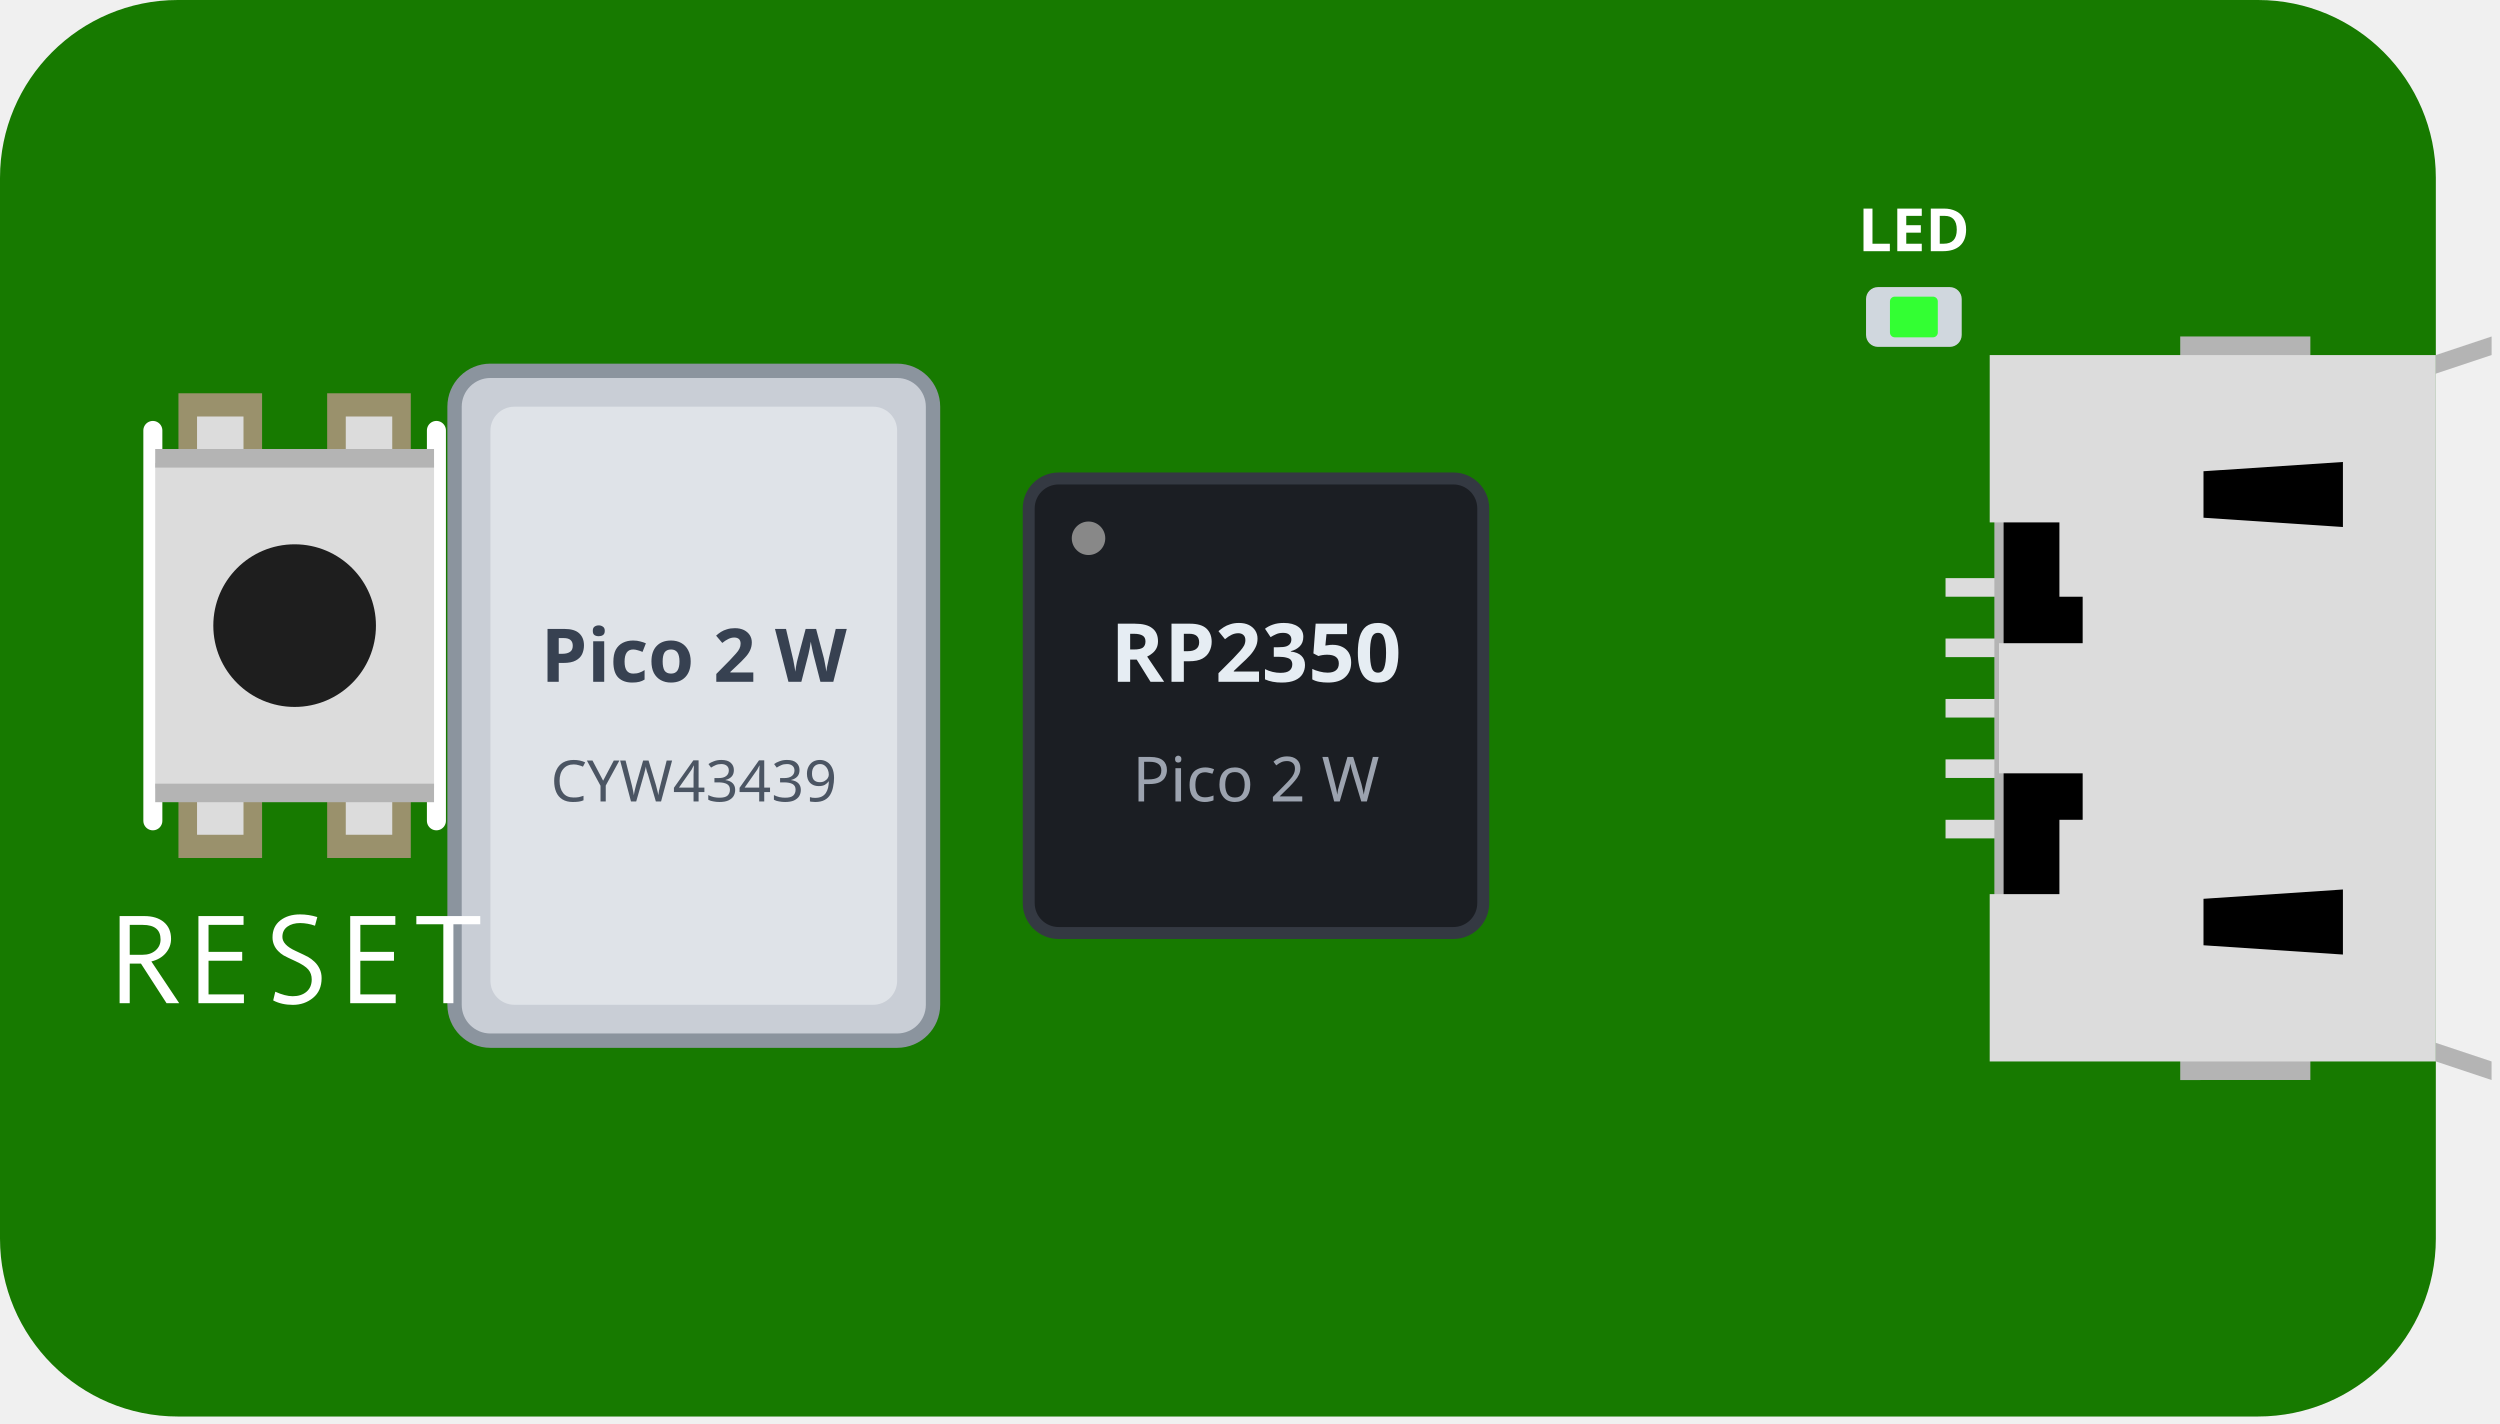
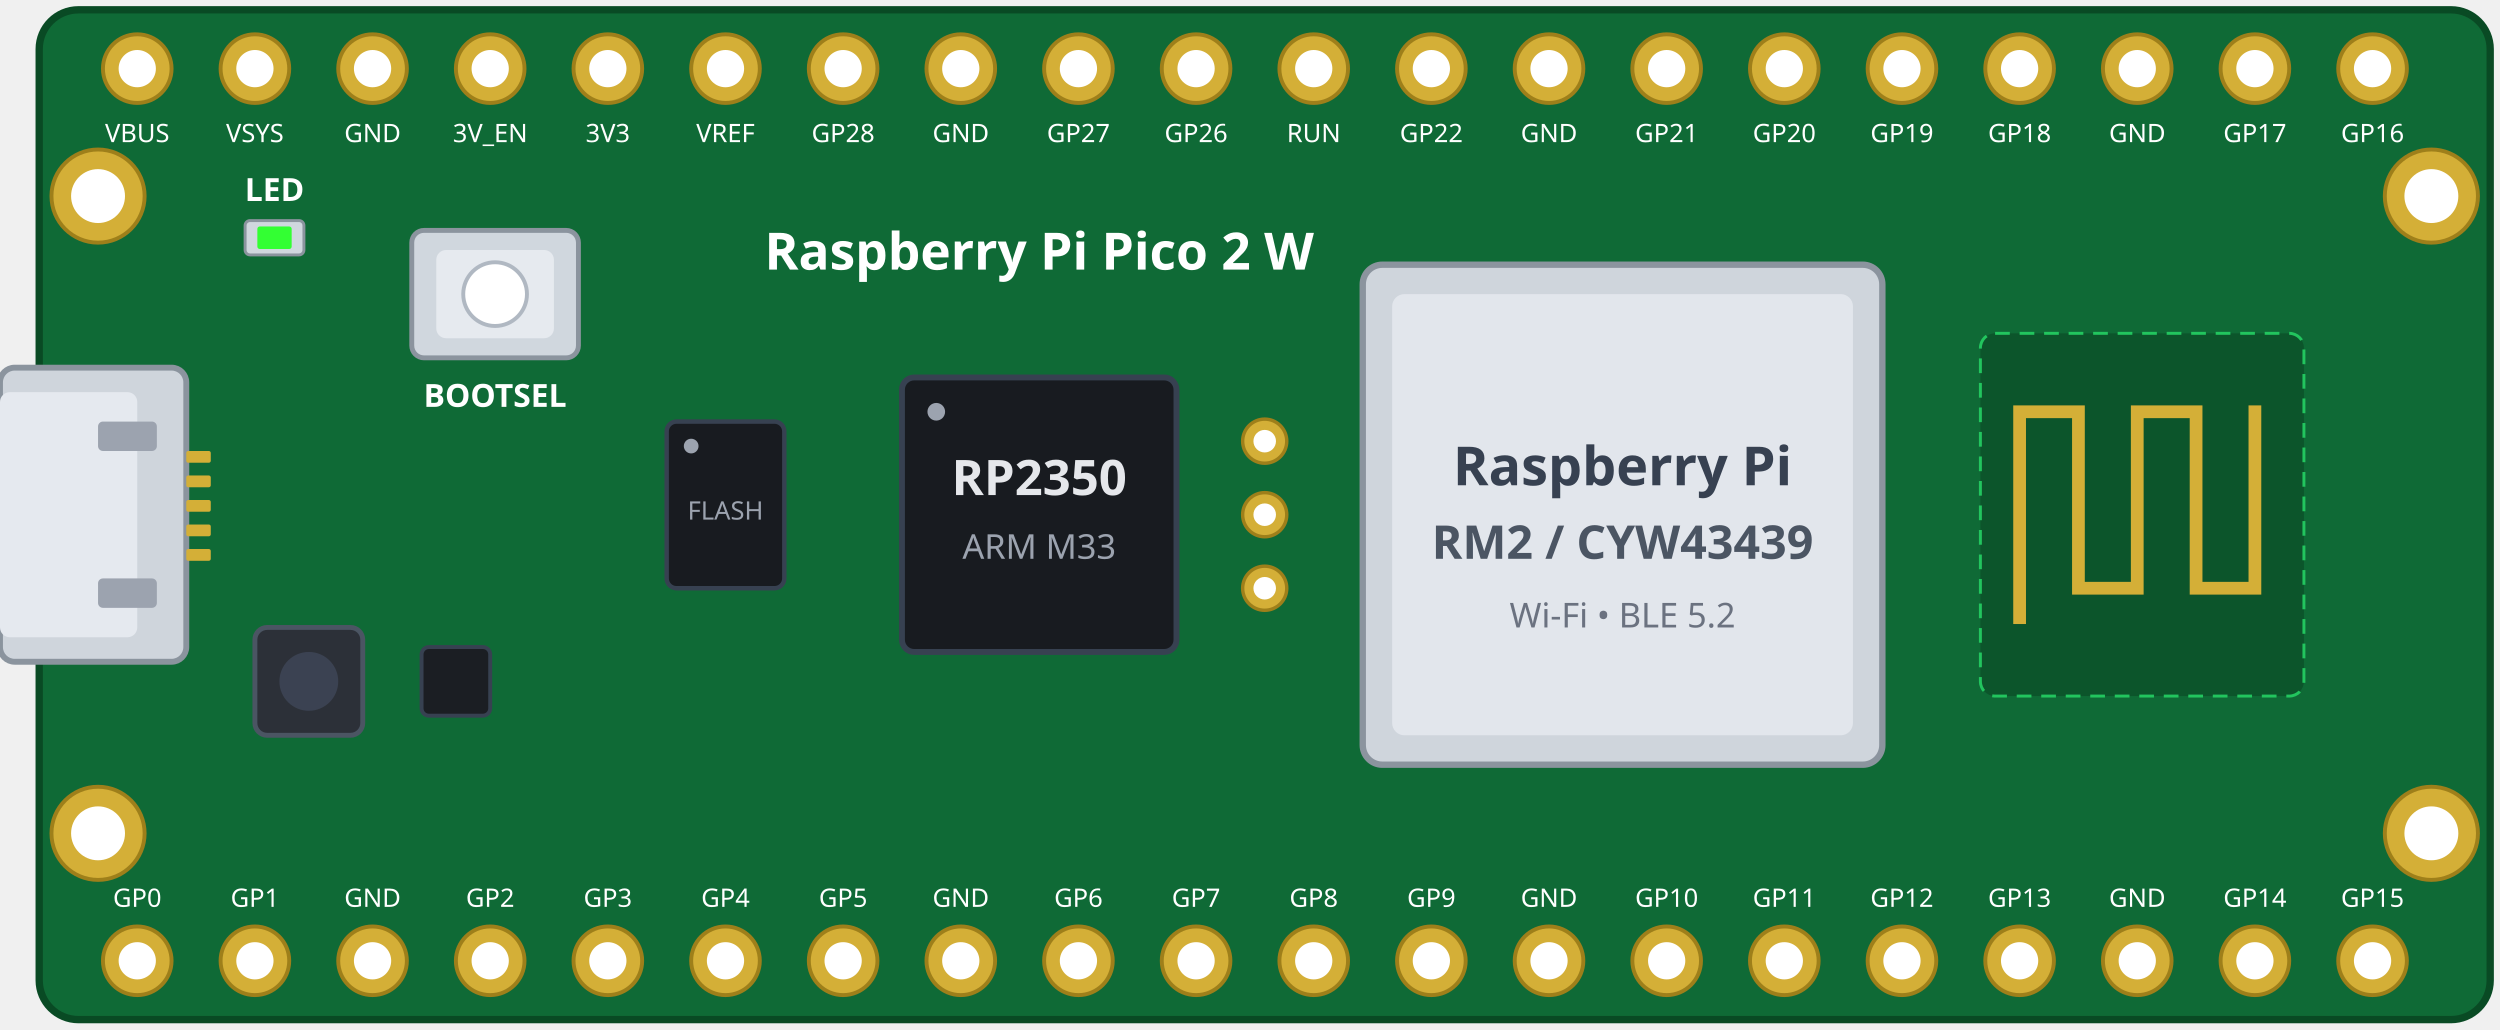
- <svg xmlns="http://www.w3.org/2000/svg" viewBox="0 0 209 119" fill-rule="evenodd" clip-rule="evenodd" stroke-linecap="round">
-   <path d="M203.636 14.872C203.636 6.664 196.973 0 188.764 0H14.871C6.663 0 0 6.664 0 14.872v88.676c0 8.208 6.663 14.872 14.871 14.872h173.893c8.209 0 14.872-6.664 14.872-14.872V14.872z" fill="#177a00" />
-   <rect x="38" y="31" width="40" height="56" rx="3" fill="#c9ced6" stroke="#8b949e" stroke-width="1.2" />
-   <rect x="41" y="34" width="34" height="50" rx="2" fill="#dfe3e8" />
-   <text x="58" y="57" font-family="sans-serif" font-weight="bold" font-size="6.2" fill="#374151" text-anchor="middle">Pico 2 W</text>
-   <text x="58" y="67" font-family="sans-serif" font-size="4.8" fill="#4b5563" text-anchor="middle">CYW43439</text>
-   <rect x="86" y="40" width="38" height="38" rx="2.5" fill="#1b1e23" stroke="#343942" stroke-width="1" />
-   <circle cx="91" cy="45" r="1.4" fill="#888" />
-   <text x="105" y="57" font-family="sans-serif" font-weight="bold" font-size="6.8" fill="#e6edf3" text-anchor="middle">RP2350</text>
-   <text x="105" y="67" font-family="sans-serif" font-size="5.2" fill="#9ca3af" text-anchor="middle">Pico 2 W</text>
-   <rect x="156" y="24" width="8" height="5" rx="1" fill="#d0d7de" />
-   <rect x="158" y="24.8" width="4" height="3.4" rx="0.4" fill="#33ff33" />
-   <text x="160" y="21" font-family="sans-serif" font-weight="bold" font-size="5" fill="#ffffff" text-anchor="middle">LED</text>
-   <path d="M36.484 35.984V68.62m-23.706 0V35.985" fill="none" stroke="#fff" stroke-width="1.59" />
-   <path d="M34.343 64.735v6.993H27.35v-6.993h6.993zm0-31.859v6.993H27.35v-6.993h6.993zM21.91 64.735v6.993h-6.992v-6.993h6.992zm0-31.859v6.993h-6.992v-6.993h6.992zm1.773 20.844c2.131-.001 3.885-1.754 3.886-3.885-.001-2.131-1.755-3.884-3.886-3.885a3.905 3.905 0 00-3.885 3.885 3.905 3.905 0 003.885 3.885z" fill="#9a916c" />
-   <path d="M28.907 65.9v3.886h3.884V65.9h3.495V38.703h-3.495V34.82h-3.884v3.884h-8.55V34.82h-3.884v3.884h-3.498v27.198h3.498v3.885h3.884V65.9h8.55z" fill="#dcdcdc" fill-rule="nonzero" />
-   <circle cx="52.302" cy="-24.631" r="6.798" fill="#1e1e1e" transform="rotate(90)" />
-   <path d="M36.286 37.538v1.554H12.975v-1.554h23.311zm0 27.974v1.554H12.975v-1.554h23.311zM182.266 90.291V28.13h10.88v62.16l-10.88.001z" fill="#b4b4b4" />
-   <path d="M162.647 59.987v-1.554h9.325v1.554h-9.325zm0-5.052v-1.554h9.325v1.554h-9.325zm0-5.049v-1.554h9.325v1.554h-9.325zm0 15.151v-1.555h9.325v1.555h-9.325zm0 5.052v-1.555h9.325v1.555h-9.325z" fill="#dcdcdc" />
-   <path d="M166.729 78.636V39.785h1.943v38.85l-1.943.001z" fill="#b4b4b4" />
-   <path d="M167.502 78.636V39.785h8.157v38.85l-8.157.001z" />
-   <path d="M172.167 43.669v6.217h1.944v3.884h-6.996v10.88h6.996v3.884h-1.944v6.217h-5.828v13.986h37.297V29.683H166.34V43.67h5.828l-.001-.001z" fill="#dcdcdc" fill-rule="nonzero" />
-   <path d="M195.868 79.8l-11.656-.775V75.14l11.656-.779V79.8zm0-35.742l-11.656-.776v-3.887l11.656-.775v5.438z" fill-rule="nonzero" />
-   <path d="M208.296 85.629l-4.66 1.554V31.237l4.663 1.555-.003 52.837z" fill="#f0f0f0" fill-rule="nonzero" />
-   <path d="M208.296 90.291l-4.66-1.554v-1.554l4.66 1.554v1.554zm.003-60.608l-4.663 1.554v-1.554l4.663-1.554v1.554z" fill="#b4b4b4" fill-rule="nonzero" />
-   <path d="M14.982 83.868h-1.059l-2.137-3.31h-.94v3.31H10v-7.285h2.06c.691 0 1.238.168 1.639.504.4.336.601.803.601 1.402 0 .443-.146.838-.438 1.184-.293.346-.696.58-1.208.705l2.328 3.49zm-4.136-4.048h1.069c.448 0 .81-.12 1.09-.364.279-.242.418-.548.418-.916 0-.813-.496-1.219-1.487-1.219h-1.09v2.499zm9.546 4.048h-3.804v-7.285h3.773v.738h-2.927v2.257h2.814v.738h-2.814v2.813h2.958v.739zm5.942-6.478a3.815 3.815 0 00-1.233-.223c-.44 0-.8.1-1.077.301-.277.202-.416.488-.416.86 0 .44.363.828 1.09 1.162.537.248.892.42 1.066.516.174.097.35.229.529.397.179.17.322.368.43.597.11.229.164.486.164.772 0 .709-.239 1.259-.716 1.649-.476.391-1.038.586-1.685.586-.627 0-1.176-.123-1.647-.372l.175-.728c.555.251 1.038.377 1.452.377.481 0 .867-.125 1.158-.374.29-.25.436-.593.436-1.03 0-.323-.094-.598-.283-.823-.19-.226-.539-.455-1.048-.69-.523-.24-.862-.405-1.015-.492a2.166 2.166 0 01-.456-.364 1.594 1.594 0 01-.475-1.152c0-.602.216-1.072.65-1.41.433-.336.982-.505 1.647-.505.485 0 .967.074 1.446.222l-.192.723v.001zm6.748 6.478h-3.805v-7.285h3.774v.738h-2.927v2.257h2.813v.738h-2.813v2.813h2.958v.739zm7.068-6.598h-2.246v6.598h-.842V77.27h-2.256v-.687h5.344v.687z" fill="#fff" fill-rule="nonzero" />
+ <svg xmlns="http://www.w3.org/2000/svg" viewBox="0 0 510 210" width="510" height="210">
+   <rect x="8" y="2" width="500" height="206" rx="8" fill="#0f6a36" stroke="#094a24" stroke-width="1.5" />
+   <g>
+     <circle cx="20" cy="40" r="9.5" fill="#d4af37" stroke="#9e7f1a" stroke-width="0.8" />
+     <circle cx="20" cy="40" r="5.5" fill="#ffffff" />
+     <circle cx="20" cy="170" r="9.5" fill="#d4af37" stroke="#9e7f1a" stroke-width="0.8" />
+     <circle cx="20" cy="170" r="5.5" fill="#ffffff" />
+     <circle cx="496" cy="40" r="9.5" fill="#d4af37" stroke="#9e7f1a" stroke-width="0.8" />
+     <circle cx="496" cy="40" r="5.5" fill="#ffffff" />
+     <circle cx="496" cy="170" r="9.5" fill="#d4af37" stroke="#9e7f1a" stroke-width="0.8" />
+     <circle cx="496" cy="170" r="5.5" fill="#ffffff" />
+   </g>
+   <rect x="0" y="75" width="38" height="60" rx="3" fill="#cfd5dc" stroke="#8b949e" stroke-width="1.2" />
+   <rect x="0" y="80" width="28" height="50" rx="2" fill="#e5e9ef" />
+   <rect x="20" y="86" width="12" height="6" rx="1" fill="#9ca3af" />
+   <rect x="20" y="118" width="12" height="6" rx="1" fill="#9ca3af" />
+   <g fill="#d4af37">
+     <rect x="38" y="92" width="5" height="2.4" rx="0.4" />
+     <rect x="38" y="97" width="5" height="2.4" rx="0.4" />
+     <rect x="38" y="102" width="5" height="2.4" rx="0.4" />
+     <rect x="38" y="107" width="5" height="2.4" rx="0.4" />
+     <rect x="38" y="112" width="5" height="2.4" rx="0.4" />
+   </g>
+   <rect x="50" y="45" width="12" height="7" rx="1" fill="#d0d7de" stroke="#8b949e" stroke-width="0.6" />
+   <rect x="52.5" y="46.2" width="7" height="4.6" rx="0.5" fill="#33ff33" />
+   <text x="56" y="41" font-family="sans-serif" font-weight="bold" font-size="6.5" fill="#ffffff" text-anchor="middle">LED</text>
+   <rect x="84" y="47" width="34" height="26" rx="2.5" fill="#d0d7de" stroke="#8b949e" stroke-width="1" />
+   <rect x="89" y="51" width="24" height="18" rx="2" fill="#e6eaef" />
+   <circle cx="101" cy="60" r="6.5" fill="#ffffff" stroke="#b0b8c2" stroke-width="0.8" />
+   <text x="101" y="83" font-family="sans-serif" font-weight="bold" font-size="6.5" fill="#ffffff" text-anchor="middle">BOOTSEL</text>
+   <rect x="52" y="128" width="22" height="22" rx="2.5" fill="#2c3038" stroke="#4b5563" stroke-width="1" />
+   <circle cx="63" cy="139" r="6" fill="#3b4252" />
+   <rect x="86" y="132" width="14" height="14" rx="1.5" fill="#1b1e23" stroke="#374151" stroke-width="0.8" />
+   <rect x="136" y="86" width="24" height="34" rx="2" fill="#181b20" stroke="#374151" stroke-width="0.9" />
+   <circle cx="141" cy="91" r="1.5" fill="#9ca3af" />
+   <text x="148" y="106" font-family="sans-serif" font-size="5.2" fill="#9ca3af" text-anchor="middle">FLASH</text>
+   <g>
+     <rect x="184" y="77" width="56" height="56" rx="2.5" fill="#181b20" stroke="#374151" stroke-width="1.2" />
+     <circle cx="191" cy="84" r="1.8" fill="#9ca3af" />
+     <text x="212" y="101" font-family="sans-serif" font-weight="bold" font-size="10" fill="#e5e7eb" text-anchor="middle">RP2350</text>
+     <text x="212" y="114" font-family="sans-serif" font-size="7" fill="#9ca3af" text-anchor="middle">ARM M33</text>
+   </g>
+   <g>
+     <rect x="278" y="54" width="106" height="102" rx="4" fill="#cfd5dc" stroke="#8b949e" stroke-width="1.3" />
+     <rect x="284" y="60" width="94" height="90" rx="2.5" fill="#e2e6ec" />
+     <text x="331" y="99" font-family="sans-serif" font-weight="bold" font-size="11" fill="#374151" text-anchor="middle">Raspberry Pi</text>
+     <text x="331" y="114" font-family="sans-serif" font-weight="bold" font-size="9.5" fill="#4b5563" text-anchor="middle">RM2 / CYW43439</text>
+     <text x="331" y="128" font-family="sans-serif" font-size="7" fill="#6b7280" text-anchor="middle">Wi-Fi • BLE 5.2</text>
+   </g>
+   <rect x="404" y="68" width="66" height="74" rx="3" fill="#0c552b" stroke="#22c55e" stroke-width="0.6" stroke-dasharray="3,2" />
+   <path d="M412 126 V84 H424 V120 H436 V84 H448 V120 H460 V84" fill="none" stroke="#d4af37" stroke-width="2.6" stroke-linecap="square" stroke-linejoin="miter" />
+   <text x="212" y="55" font-family="sans-serif" font-weight="bold" font-size="10.5" fill="#ffffff" text-anchor="middle">Raspberry Pi Pico 2 W</text>
+   <g fill="#d4af37" stroke="#9e7f1a" stroke-width="0.7">
+     <circle cx="258" cy="90" r="4.5" />
+     <circle cx="258" cy="90" r="2.3" fill="#ffffff" stroke="none" />
+     <circle cx="258" cy="105" r="4.5" />
+     <circle cx="258" cy="105" r="2.3" fill="#ffffff" stroke="none" />
+     <circle cx="258" cy="120" r="4.5" />
+     <circle cx="258" cy="120" r="2.3" fill="#ffffff" stroke="none" />
+   </g>
+   <g fill="#d4af37" stroke="#9e7f1a" stroke-width="0.8">
+     <circle cx="28" cy="14" r="7" />
+     <circle cx="28" cy="14" r="3.8" fill="#ffffff" stroke="none" />
+     <circle cx="52" cy="14" r="7" />
+     <circle cx="52" cy="14" r="3.8" fill="#ffffff" stroke="none" />
+     <circle cx="76" cy="14" r="7" />
+     <circle cx="76" cy="14" r="3.8" fill="#ffffff" stroke="none" />
+     <circle cx="100" cy="14" r="7" />
+     <circle cx="100" cy="14" r="3.8" fill="#ffffff" stroke="none" />
+     <circle cx="124" cy="14" r="7" />
+     <circle cx="124" cy="14" r="3.8" fill="#ffffff" stroke="none" />
+     <circle cx="148" cy="14" r="7" />
+     <circle cx="148" cy="14" r="3.8" fill="#ffffff" stroke="none" />
+     <circle cx="172" cy="14" r="7" />
+     <circle cx="172" cy="14" r="3.8" fill="#ffffff" stroke="none" />
+     <circle cx="196" cy="14" r="7" />
+     <circle cx="196" cy="14" r="3.8" fill="#ffffff" stroke="none" />
+     <circle cx="220" cy="14" r="7" />
+     <circle cx="220" cy="14" r="3.8" fill="#ffffff" stroke="none" />
+     <circle cx="244" cy="14" r="7" />
+     <circle cx="244" cy="14" r="3.8" fill="#ffffff" stroke="none" />
+     <circle cx="268" cy="14" r="7" />
+     <circle cx="268" cy="14" r="3.8" fill="#ffffff" stroke="none" />
+     <circle cx="292" cy="14" r="7" />
+     <circle cx="292" cy="14" r="3.8" fill="#ffffff" stroke="none" />
+     <circle cx="316" cy="14" r="7" />
+     <circle cx="316" cy="14" r="3.8" fill="#ffffff" stroke="none" />
+     <circle cx="340" cy="14" r="7" />
+     <circle cx="340" cy="14" r="3.8" fill="#ffffff" stroke="none" />
+     <circle cx="364" cy="14" r="7" />
+     <circle cx="364" cy="14" r="3.8" fill="#ffffff" stroke="none" />
+     <circle cx="388" cy="14" r="7" />
+     <circle cx="388" cy="14" r="3.8" fill="#ffffff" stroke="none" />
+     <circle cx="412" cy="14" r="7" />
+     <circle cx="412" cy="14" r="3.8" fill="#ffffff" stroke="none" />
+     <circle cx="436" cy="14" r="7" />
+     <circle cx="436" cy="14" r="3.8" fill="#ffffff" stroke="none" />
+     <circle cx="460" cy="14" r="7" />
+     <circle cx="460" cy="14" r="3.8" fill="#ffffff" stroke="none" />
+     <circle cx="484" cy="14" r="7" />
+     <circle cx="484" cy="14" r="3.8" fill="#ffffff" stroke="none" />
+   </g>
+   <g font-family="sans-serif" font-size="5.2" fill="#ffffff" text-anchor="middle">
+     <text x="28" y="29">VBUS</text>
+     <text x="52" y="29">VSYS</text>
+     <text x="76" y="29">GND</text>
+     <text x="100" y="29">3V_EN</text>
+     <text x="124" y="29">3V3</text>
+     <text x="148" y="29">VREF</text>
+     <text x="172" y="29">GP28</text>
+     <text x="196" y="29">GND</text>
+     <text x="220" y="29">GP27</text>
+     <text x="244" y="29">GP26</text>
+     <text x="268" y="29">RUN</text>
+     <text x="292" y="29">GP22</text>
+     <text x="316" y="29">GND</text>
+     <text x="340" y="29">GP21</text>
+     <text x="364" y="29">GP20</text>
+     <text x="388" y="29">GP19</text>
+     <text x="412" y="29">GP18</text>
+     <text x="436" y="29">GND</text>
+     <text x="460" y="29">GP17</text>
+     <text x="484" y="29">GP16</text>
+   </g>
+   <g fill="#d4af37" stroke="#9e7f1a" stroke-width="0.8">
+     <circle cx="28" cy="196" r="7" />
+     <circle cx="28" cy="196" r="3.8" fill="#ffffff" stroke="none" />
+     <circle cx="52" cy="196" r="7" />
+     <circle cx="52" cy="196" r="3.8" fill="#ffffff" stroke="none" />
+     <circle cx="76" cy="196" r="7" />
+     <circle cx="76" cy="196" r="3.8" fill="#ffffff" stroke="none" />
+     <circle cx="100" cy="196" r="7" />
+     <circle cx="100" cy="196" r="3.8" fill="#ffffff" stroke="none" />
+     <circle cx="124" cy="196" r="7" />
+     <circle cx="124" cy="196" r="3.8" fill="#ffffff" stroke="none" />
+     <circle cx="148" cy="196" r="7" />
+     <circle cx="148" cy="196" r="3.8" fill="#ffffff" stroke="none" />
+     <circle cx="172" cy="196" r="7" />
+     <circle cx="172" cy="196" r="3.8" fill="#ffffff" stroke="none" />
+     <circle cx="196" cy="196" r="7" />
+     <circle cx="196" cy="196" r="3.8" fill="#ffffff" stroke="none" />
+     <circle cx="220" cy="196" r="7" />
+     <circle cx="220" cy="196" r="3.8" fill="#ffffff" stroke="none" />
+     <circle cx="244" cy="196" r="7" />
+     <circle cx="244" cy="196" r="3.8" fill="#ffffff" stroke="none" />
+     <circle cx="268" cy="196" r="7" />
+     <circle cx="268" cy="196" r="3.8" fill="#ffffff" stroke="none" />
+     <circle cx="292" cy="196" r="7" />
+     <circle cx="292" cy="196" r="3.8" fill="#ffffff" stroke="none" />
+     <circle cx="316" cy="196" r="7" />
+     <circle cx="316" cy="196" r="3.8" fill="#ffffff" stroke="none" />
+     <circle cx="340" cy="196" r="7" />
+     <circle cx="340" cy="196" r="3.8" fill="#ffffff" stroke="none" />
+     <circle cx="364" cy="196" r="7" />
+     <circle cx="364" cy="196" r="3.8" fill="#ffffff" stroke="none" />
+     <circle cx="388" cy="196" r="7" />
+     <circle cx="388" cy="196" r="3.8" fill="#ffffff" stroke="none" />
+     <circle cx="412" cy="196" r="7" />
+     <circle cx="412" cy="196" r="3.8" fill="#ffffff" stroke="none" />
+     <circle cx="436" cy="196" r="7" />
+     <circle cx="436" cy="196" r="3.8" fill="#ffffff" stroke="none" />
+     <circle cx="460" cy="196" r="7" />
+     <circle cx="460" cy="196" r="3.8" fill="#ffffff" stroke="none" />
+     <circle cx="484" cy="196" r="7" />
+     <circle cx="484" cy="196" r="3.8" fill="#ffffff" stroke="none" />
+   </g>
+   <g font-family="sans-serif" font-size="5.2" fill="#ffffff" text-anchor="middle">
+     <text x="28" y="185">GP0</text>
+     <text x="52" y="185">GP1</text>
+     <text x="76" y="185">GND</text>
+     <text x="100" y="185">GP2</text>
+     <text x="124" y="185">GP3</text>
+     <text x="148" y="185">GP4</text>
+     <text x="172" y="185">GP5</text>
+     <text x="196" y="185">GND</text>
+     <text x="220" y="185">GP6</text>
+     <text x="244" y="185">GP7</text>
+     <text x="268" y="185">GP8</text>
+     <text x="292" y="185">GP9</text>
+     <text x="316" y="185">GND</text>
+     <text x="340" y="185">GP10</text>
+     <text x="364" y="185">GP11</text>
+     <text x="388" y="185">GP12</text>
+     <text x="412" y="185">GP13</text>
+     <text x="436" y="185">GND</text>
+     <text x="460" y="185">GP14</text>
+     <text x="484" y="185">GP15</text>
+   </g>
</svg>
